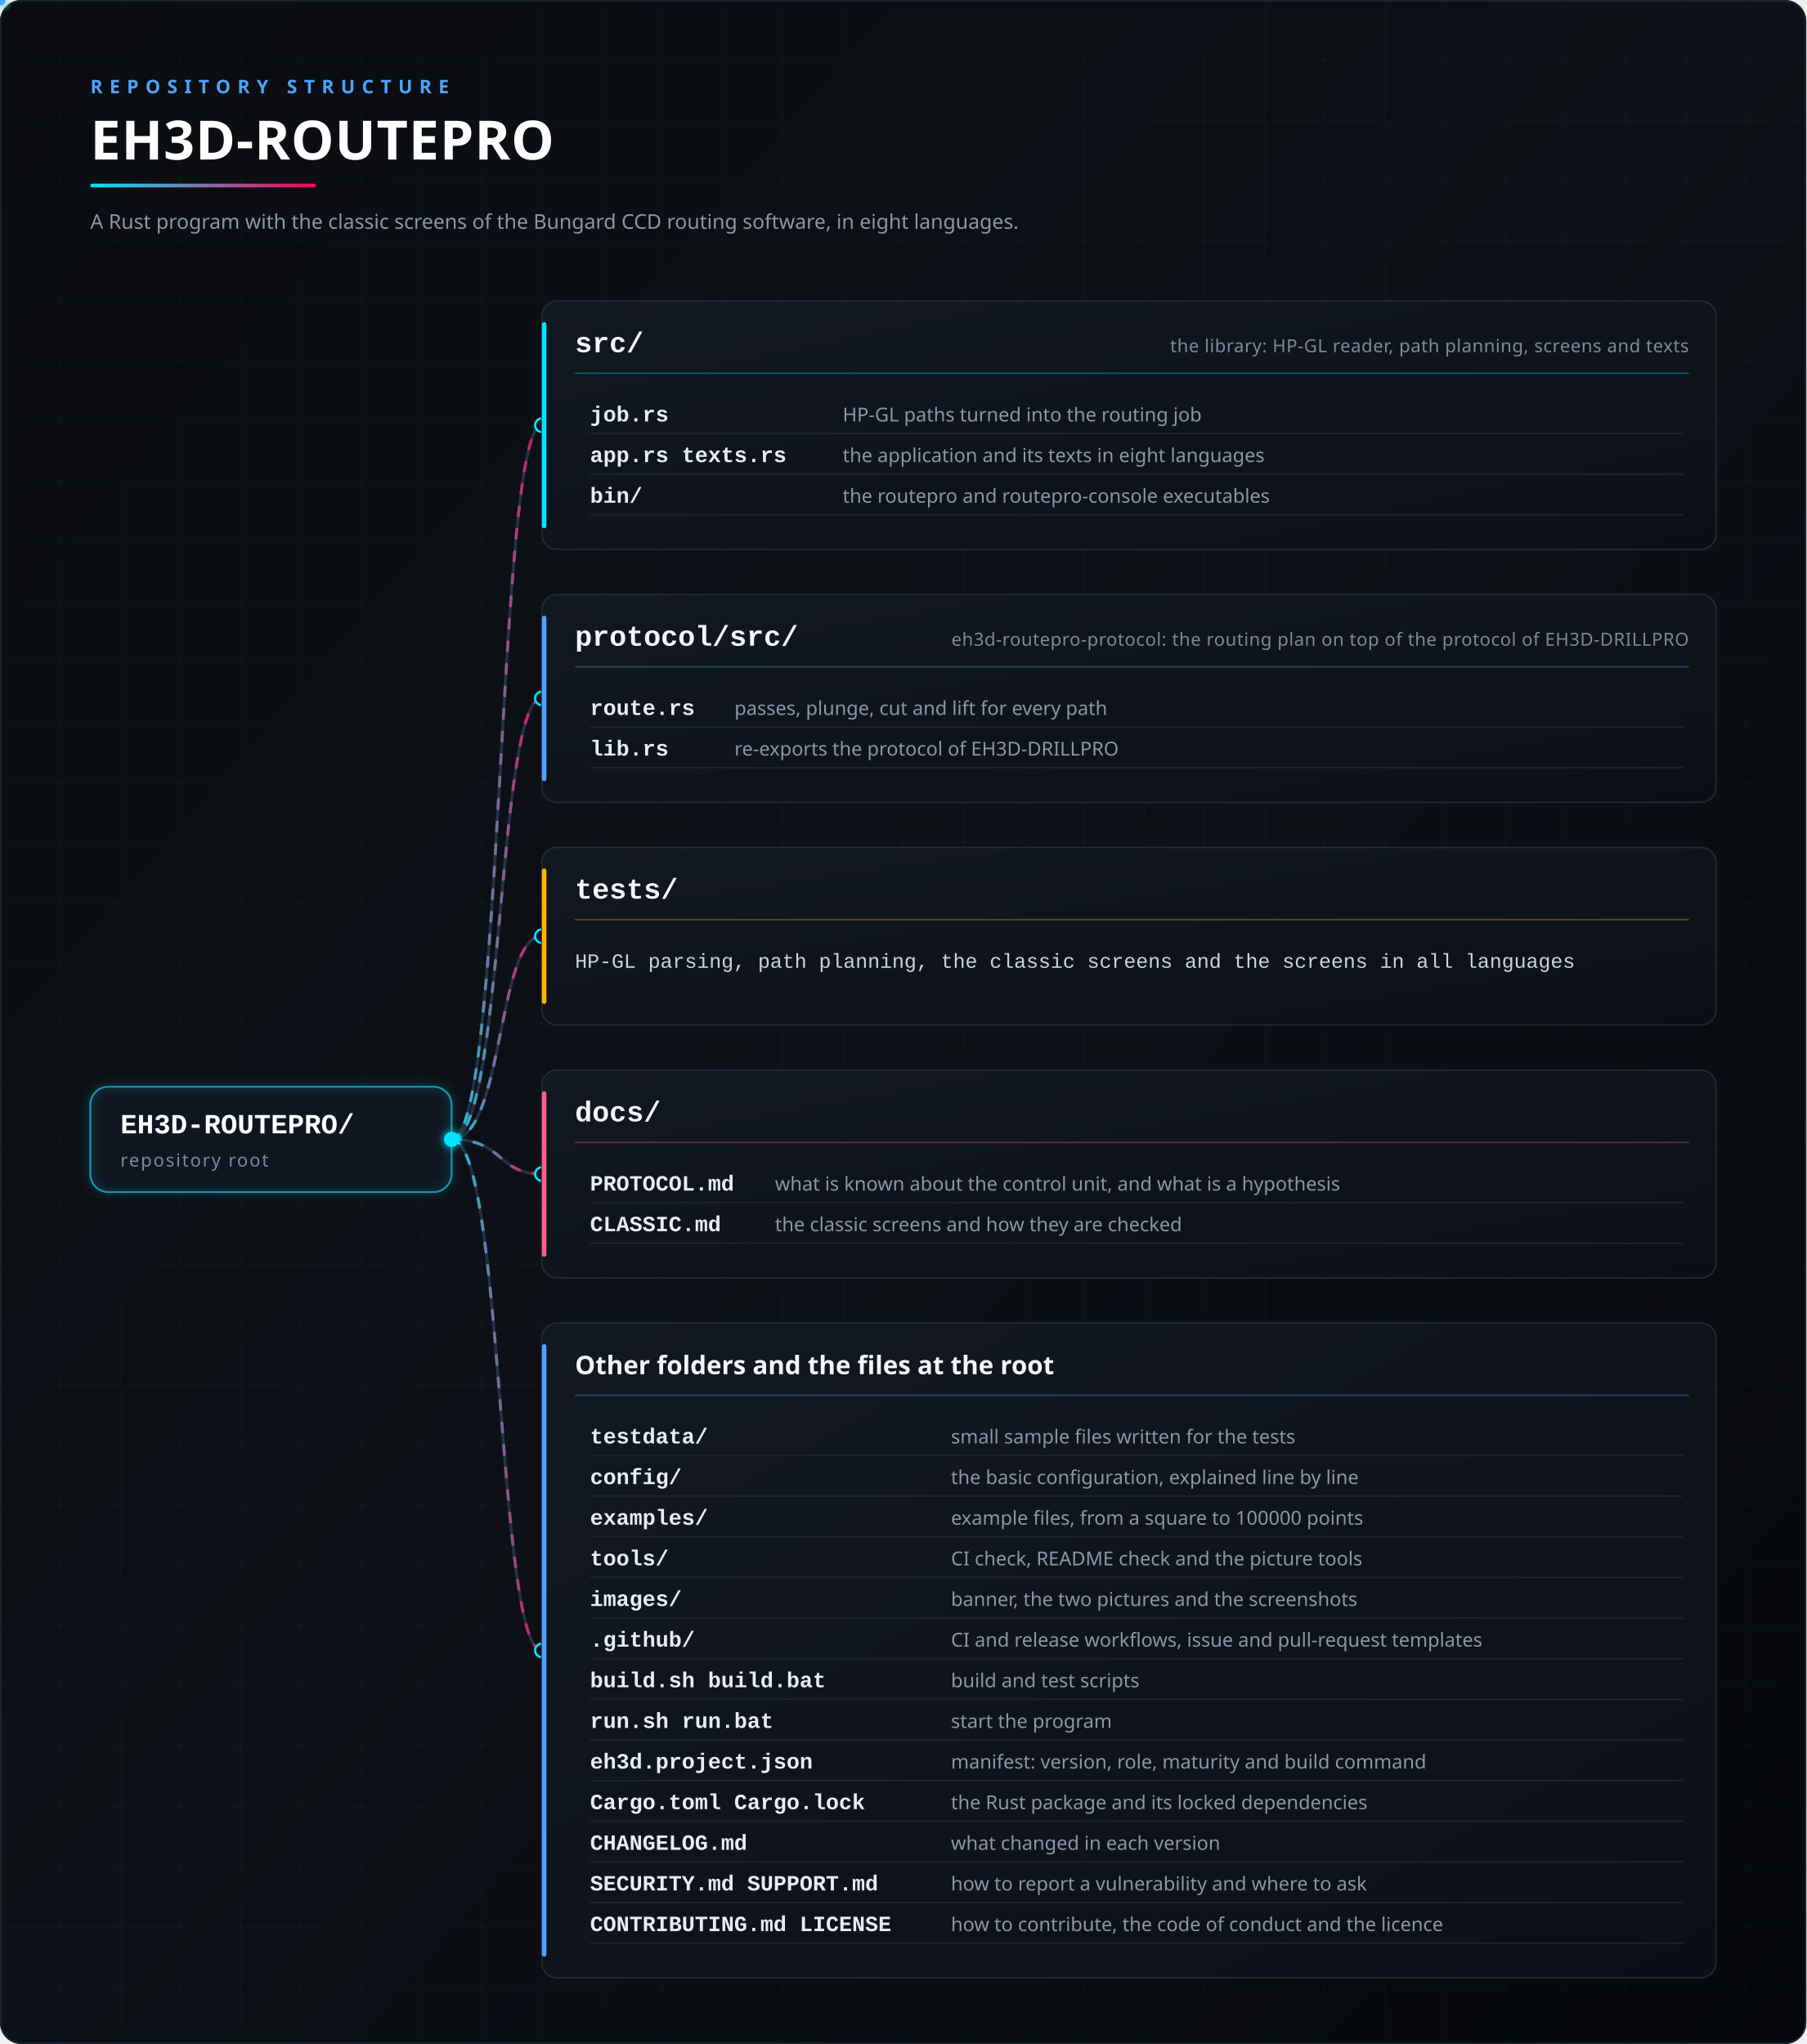
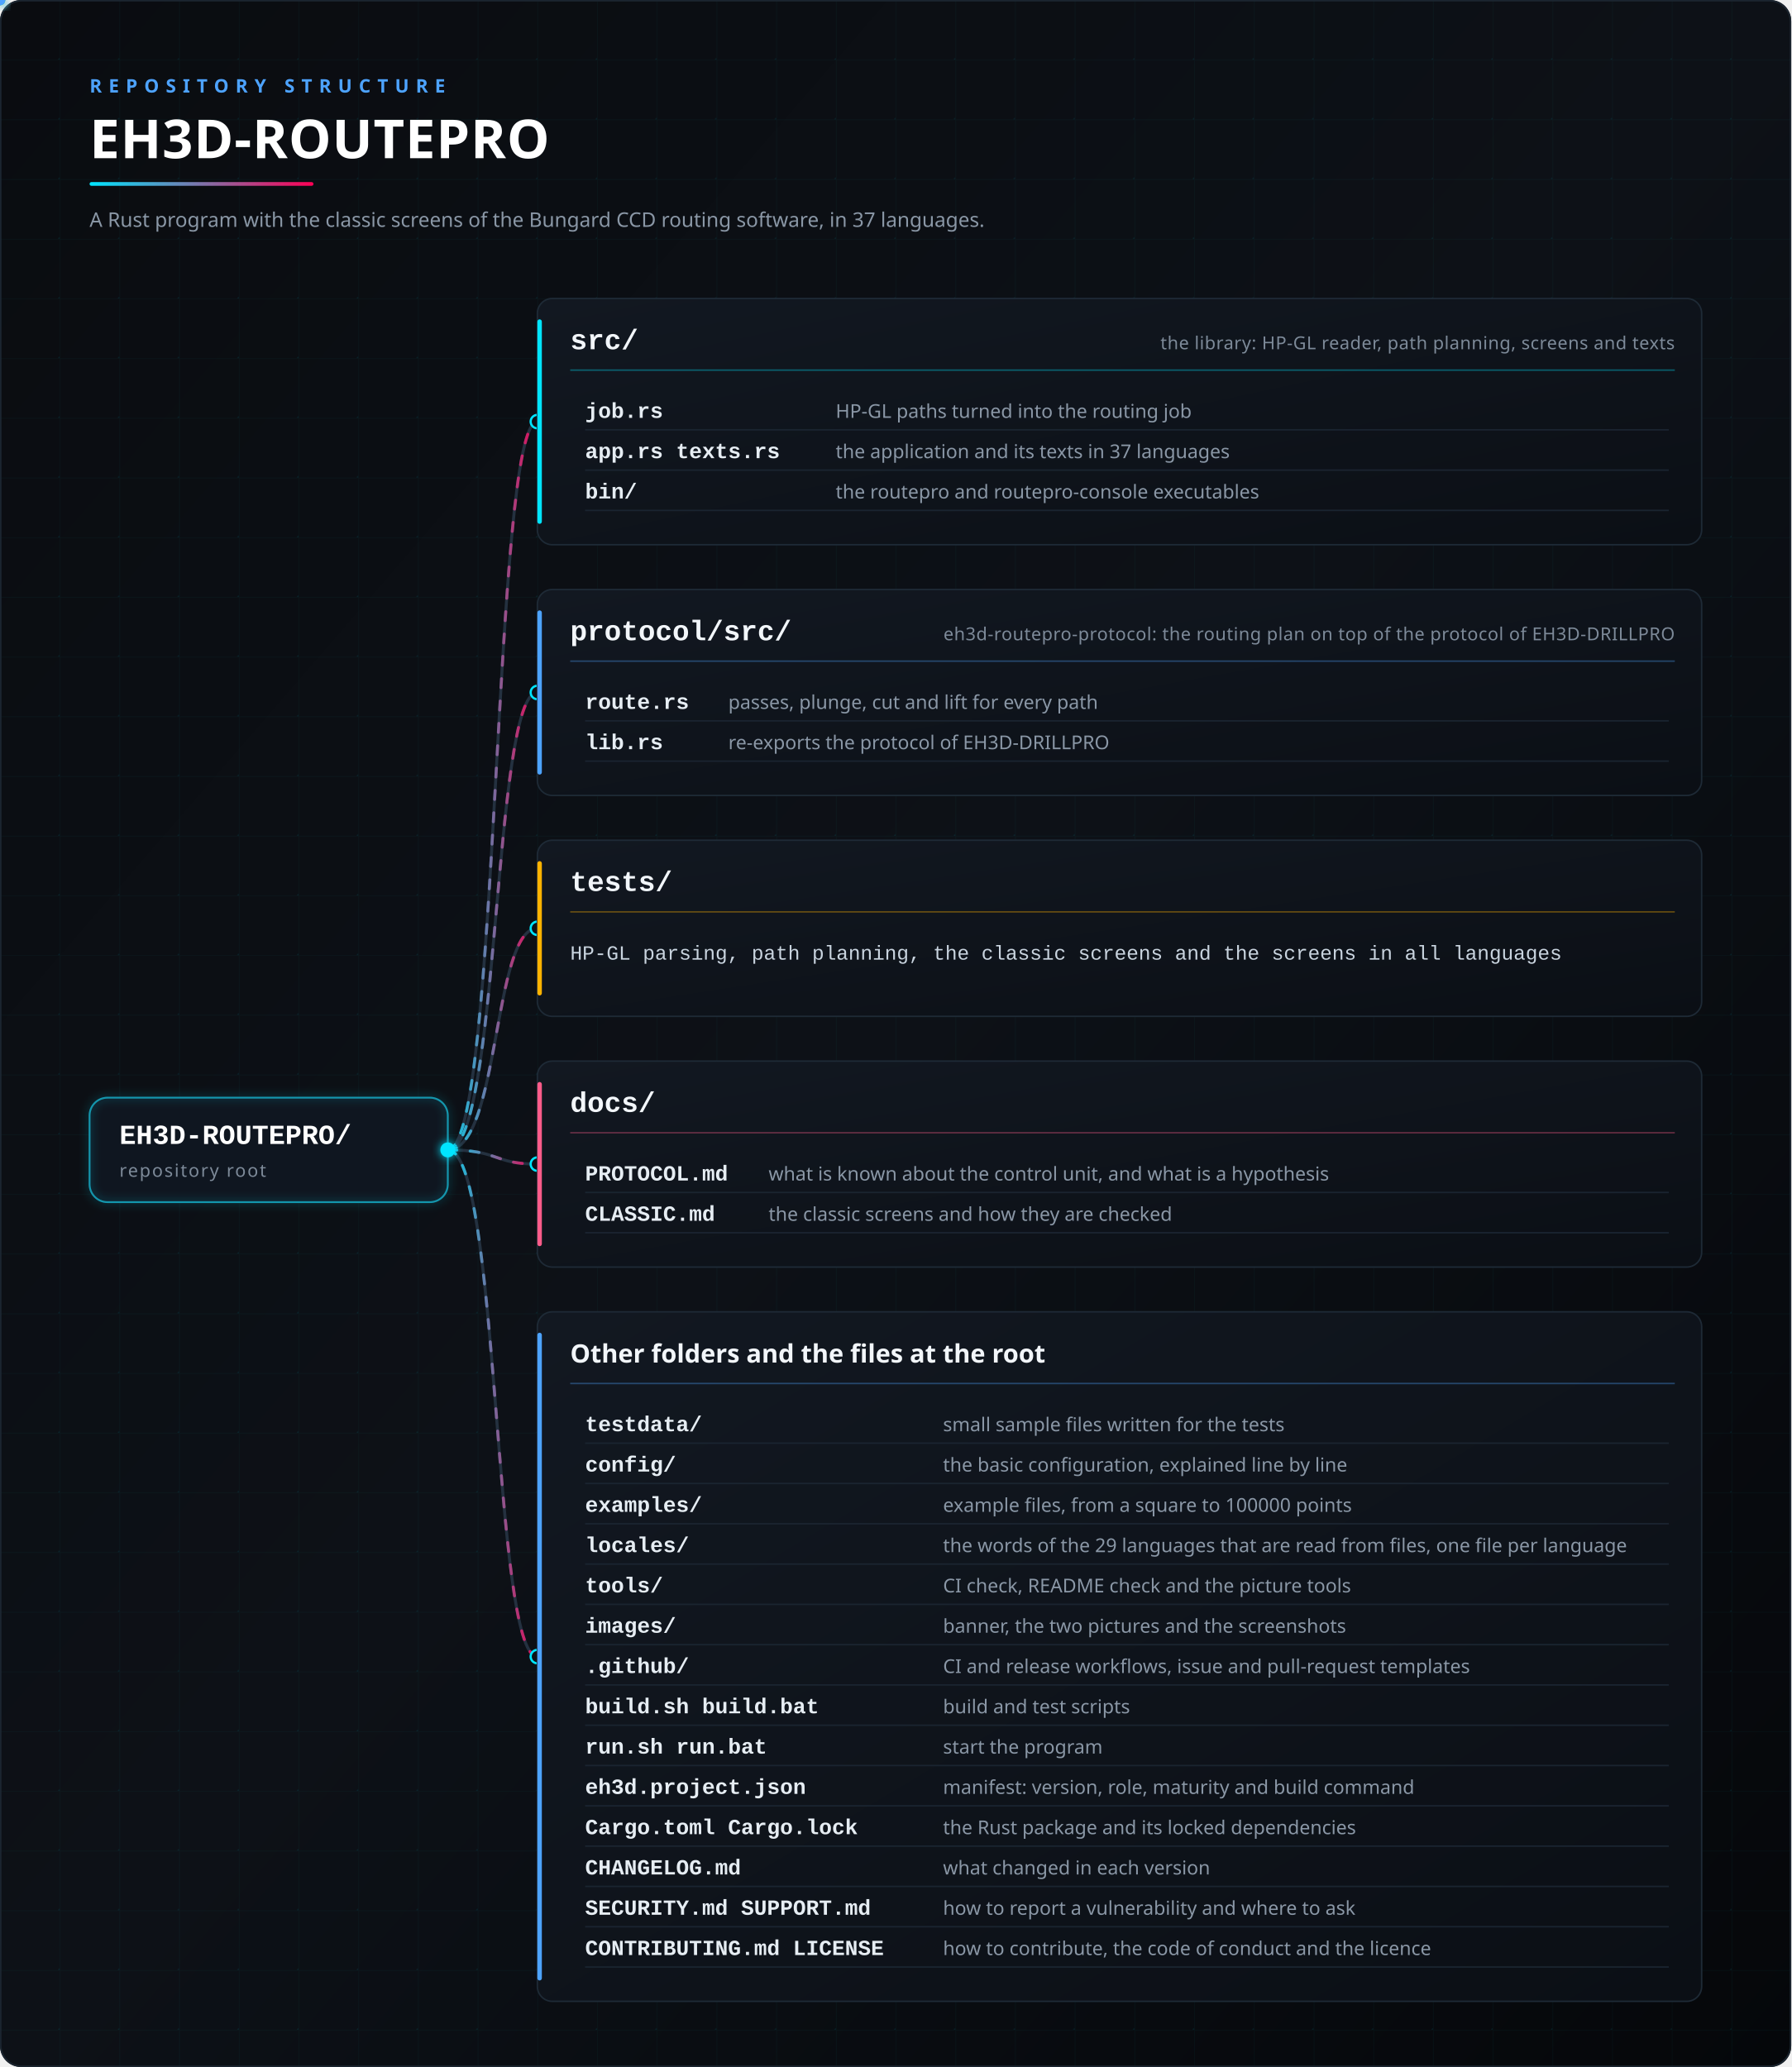
- <svg xmlns="http://www.w3.org/2000/svg" viewBox="0 0 1200 1358" width="100%" role="img" aria-labelledby="t d">
+ <svg xmlns="http://www.w3.org/2000/svg" viewBox="0 0 1200 1385" width="100%" role="img" aria-labelledby="t d">
  <defs>
    <linearGradient id="bg" x1="0" y1="0" x2="1" y2="1">
      <stop offset="0" stop-color="#0A0C10" />
      <stop offset="0.5" stop-color="#0D1117" />
      <stop offset="1" stop-color="#05070A" />
    </linearGradient>
    <linearGradient id="card" x1="0" y1="0" x2="1" y2="1">
      <stop offset="0" stop-color="#121821" />
      <stop offset="1" stop-color="#0B0F15" />
    </linearGradient>
    <linearGradient id="line" x1="0" y1="0" x2="1" y2="0">
      <stop offset="0" stop-color="#00E5FF" />
      <stop offset="1" stop-color="#FF0055" />
    </linearGradient>
    <filter id="glow" x="-50%" y="-50%" width="200%" height="200%">
      <feGaussianBlur stdDeviation="3" result="b" />
      <feMerge>
        <feMergeNode in="b" />
        <feMergeNode in="SourceGraphic" />
      </feMerge>
    </filter>
    <pattern id="grid" width="40" height="40" patternUnits="userSpaceOnUse">
      <path d="M40 0H0V40" fill="none" stroke="#00E5FF" stroke-opacity="0.035" />
      <circle cx="40" cy="40" r="1" fill="#00E5FF" fill-opacity="0.09" />
    </pattern>
  </defs>
-   <rect width="1200" height="1358" rx="14" fill="url(#bg)" />
-   <rect width="1200" height="1358" rx="14" fill="url(#grid)" />
-   <rect x="0.5" y="0.5" width="1199" height="1357" rx="14" fill="none" stroke="#1B2530" />
+   <rect width="1200" height="1385" rx="14" fill="url(#bg)" />
+   <rect width="1200" height="1385" rx="14" fill="url(#grid)" />
+   <rect x="0.5" y="0.5" width="1199" height="1384" rx="14" fill="none" stroke="#1B2530" />
  <text x="60" y="62" font-family="'Segoe UI','Noto Sans','Noto Sans CJK SC','Microsoft YaHei','Yu Gothic','Helvetica Neue',Helvetica,Arial,sans-serif" font-size="12.5" font-weight="600" fill="#4DA3FF" text-anchor="start" letter-spacing="4.5">REPOSITORY STRUCTURE</text>
  <text x="60" y="106" font-family="'Segoe UI','Noto Sans','Noto Sans CJK SC','Microsoft YaHei','Yu Gothic','Helvetica Neue',Helvetica,Arial,sans-serif" font-size="36" font-weight="700" fill="#FFFFFF" text-anchor="start" letter-spacing="0.5">EH3D-ROUTEPRO</text>
  <rect x="60" y="122" width="150" height="2.5" rx="1.25" fill="url(#line)">
    <animate attributeName="width" values="40;150;150" keyTimes="0;0.4;1" dur="3s" repeatCount="indefinite" />
  </rect>
-   <text x="60" y="152" font-family="'Segoe UI','Noto Sans','Noto Sans CJK SC','Microsoft YaHei','Yu Gothic','Helvetica Neue',Helvetica,Arial,sans-serif" font-size="13.5" font-weight="400" fill="#8A97A6" text-anchor="start">A Rust program with the classic screens of the Bungard CCD routing software, in eight languages.</text>
-   <path id="c0" d="M300,757 C335,757 330,282.5 360,282.5" fill="none" stroke="#243140" stroke-width="2" />
-   <path d="M300,757 C335,757 330,282.5 360,282.5" fill="none" stroke="url(#line)" stroke-width="2" stroke-linecap="round" stroke-dasharray="6 9" opacity="0.9">
+   <text x="60" y="152" font-family="'Segoe UI','Noto Sans','Noto Sans CJK SC','Microsoft YaHei','Yu Gothic','Helvetica Neue',Helvetica,Arial,sans-serif" font-size="13.5" font-weight="400" fill="#8A97A6" text-anchor="start">A Rust program with the classic screens of the Bungard CCD routing software, in 37 languages.</text>
+   <path id="c0" d="M300,770.5 C335,770.5 330,282.5 360,282.5" fill="none" stroke="#243140" stroke-width="2" />
+   <path d="M300,770.5 C335,770.5 330,282.5 360,282.5" fill="none" stroke="url(#line)" stroke-width="2" stroke-linecap="round" stroke-dasharray="6 9" opacity="0.9">
    <animate attributeName="stroke-dashoffset" from="0" to="-30" dur="1.6s" repeatCount="indefinite" />
  </path>
  <circle cx="360" cy="282.5" r="4.5" fill="#0D1117" stroke="#00E5FF" stroke-width="1.5" />
-   <path id="c1" d="M300,757 C335,757 330,464 360,464" fill="none" stroke="#243140" stroke-width="2" />
-   <path d="M300,757 C335,757 330,464 360,464" fill="none" stroke="url(#line)" stroke-width="2" stroke-linecap="round" stroke-dasharray="6 9" opacity="0.9">
+   <path id="c1" d="M300,770.5 C335,770.5 330,464 360,464" fill="none" stroke="#243140" stroke-width="2" />
+   <path d="M300,770.5 C335,770.5 330,464 360,464" fill="none" stroke="url(#line)" stroke-width="2" stroke-linecap="round" stroke-dasharray="6 9" opacity="0.9">
    <animate attributeName="stroke-dashoffset" from="0" to="-30" dur="1.6s" repeatCount="indefinite" />
  </path>
  <circle cx="360" cy="464" r="4.5" fill="#0D1117" stroke="#00E5FF" stroke-width="1.5" />
-   <path id="c2" d="M300,757 C335,757 330,622 360,622" fill="none" stroke="#243140" stroke-width="2" />
-   <path d="M300,757 C335,757 330,622 360,622" fill="none" stroke="url(#line)" stroke-width="2" stroke-linecap="round" stroke-dasharray="6 9" opacity="0.9">
+   <path id="c2" d="M300,770.5 C335,770.5 330,622 360,622" fill="none" stroke="#243140" stroke-width="2" />
+   <path d="M300,770.5 C335,770.5 330,622 360,622" fill="none" stroke="url(#line)" stroke-width="2" stroke-linecap="round" stroke-dasharray="6 9" opacity="0.9">
    <animate attributeName="stroke-dashoffset" from="0" to="-30" dur="1.6s" repeatCount="indefinite" />
  </path>
  <circle cx="360" cy="622" r="4.5" fill="#0D1117" stroke="#00E5FF" stroke-width="1.5" />
-   <path id="c3" d="M300,757 C335,757 330,780 360,780" fill="none" stroke="#243140" stroke-width="2" />
-   <path d="M300,757 C335,757 330,780 360,780" fill="none" stroke="url(#line)" stroke-width="2" stroke-linecap="round" stroke-dasharray="6 9" opacity="0.9">
+   <path id="c3" d="M300,770.5 C335,770.5 330,780 360,780" fill="none" stroke="#243140" stroke-width="2" />
+   <path d="M300,770.5 C335,770.5 330,780 360,780" fill="none" stroke="url(#line)" stroke-width="2" stroke-linecap="round" stroke-dasharray="6 9" opacity="0.9">
    <animate attributeName="stroke-dashoffset" from="0" to="-30" dur="1.6s" repeatCount="indefinite" />
  </path>
  <circle cx="360" cy="780" r="4.5" fill="#0D1117" stroke="#00E5FF" stroke-width="1.5" />
-   <path id="c4" d="M300,757 C335,757 330,1096.5 360,1096.5" fill="none" stroke="#243140" stroke-width="2" />
-   <path d="M300,757 C335,757 330,1096.5 360,1096.5" fill="none" stroke="url(#line)" stroke-width="2" stroke-linecap="round" stroke-dasharray="6 9" opacity="0.9">
+   <path id="c4" d="M300,770.5 C335,770.5 330,1110 360,1110" fill="none" stroke="#243140" stroke-width="2" />
+   <path d="M300,770.5 C335,770.5 330,1110 360,1110" fill="none" stroke="url(#line)" stroke-width="2" stroke-linecap="round" stroke-dasharray="6 9" opacity="0.9">
    <animate attributeName="stroke-dashoffset" from="0" to="-30" dur="1.6s" repeatCount="indefinite" />
  </path>
-   <circle cx="360" cy="1096.5" r="4.5" fill="#0D1117" stroke="#00E5FF" stroke-width="1.5" />
+   <circle cx="360" cy="1110" r="4.5" fill="#0D1117" stroke="#00E5FF" stroke-width="1.5" />
  <circle r="3.5" fill="#00E5FF" filter="url(#glow)">
    <animateMotion dur="3.4s" repeatCount="indefinite">
      <mpath href="#c0" />
    </animateMotion>
  </circle>
  <circle r="3.5" fill="#4DA3FF" filter="url(#glow)">
    <animateMotion dur="4.2s" repeatCount="indefinite">
      <mpath href="#c1" />
    </animateMotion>
  </circle>
  <circle r="3.5" fill="#FFB300" filter="url(#glow)">
    <animateMotion dur="5.0s" repeatCount="indefinite">
      <mpath href="#c2" />
    </animateMotion>
  </circle>
  <circle r="3.5" fill="#00E5FF" filter="url(#glow)">
    <animateMotion dur="5.8s" repeatCount="indefinite">
      <mpath href="#c3" />
    </animateMotion>
  </circle>
  <circle r="3.5" fill="#4DA3FF" filter="url(#glow)">
    <animateMotion dur="6.6s" repeatCount="indefinite">
      <mpath href="#c4" />
    </animateMotion>
  </circle>
-   <rect x="60" y="722" width="240" height="70" rx="12" fill="#0F1620" stroke="#2A3A4C" stroke-width="1.2" />
-   <rect x="60" y="722" width="240" height="70" rx="12" fill="none" stroke="#00E5FF" stroke-opacity="0.5" stroke-width="1.2" filter="url(#glow)">
+   <rect x="60" y="735.5" width="240" height="70" rx="12" fill="#0F1620" stroke="#2A3A4C" stroke-width="1.2" />
+   <rect x="60" y="735.5" width="240" height="70" rx="12" fill="none" stroke="#00E5FF" stroke-opacity="0.5" stroke-width="1.2" filter="url(#glow)">
    <animate attributeName="stroke-opacity" values="0.15;0.6;0.15" dur="3.6s" repeatCount="indefinite" />
  </rect>
-   <text x="80" y="753" font-family="'JetBrains Mono','Cascadia Code','SFMono-Regular',Consolas,'Liberation Mono',monospace" font-size="18.5" font-weight="700" fill="#FFFFFF" text-anchor="start">EH3D-ROUTEPRO/</text>
-   <text x="80" y="775" font-family="'Segoe UI','Noto Sans','Noto Sans CJK SC','Microsoft YaHei','Yu Gothic','Helvetica Neue',Helvetica,Arial,sans-serif" font-size="12" font-weight="400" fill="#7D8A99" text-anchor="start" letter-spacing="1">repository root</text>
-   <circle cx="300" cy="757" r="5" fill="#00E5FF" filter="url(#glow)" />
+   <text x="80" y="766.5" font-family="'JetBrains Mono','Cascadia Code','SFMono-Regular',Consolas,'Liberation Mono',monospace" font-size="18.5" font-weight="700" fill="#FFFFFF" text-anchor="start">EH3D-ROUTEPRO/</text>
+   <text x="80" y="788.5" font-family="'Segoe UI','Noto Sans','Noto Sans CJK SC','Microsoft YaHei','Yu Gothic','Helvetica Neue',Helvetica,Arial,sans-serif" font-size="12" font-weight="400" fill="#7D8A99" text-anchor="start" letter-spacing="1">repository root</text>
+   <circle cx="300" cy="770.5" r="5" fill="#00E5FF" filter="url(#glow)" />
  <rect x="360" y="200" width="780" height="165" rx="10" fill="url(#card)" stroke="#1E2A36" stroke-width="1" />
  <rect x="360" y="214" width="3" height="137" rx="1.5" fill="#00E5FF">
    <animate attributeName="opacity" values="0.55;1;0.55" dur="4s" begin="0s" repeatCount="indefinite" />
  </rect>
  <text x="382" y="234" font-family="'JetBrains Mono','Cascadia Code','SFMono-Regular',Consolas,'Liberation Mono',monospace" font-size="19" font-weight="700" fill="#F2F6FA" text-anchor="start">src/</text>
  <text x="1122" y="234" font-family="'Segoe UI','Noto Sans','Noto Sans CJK SC','Microsoft YaHei','Yu Gothic','Helvetica Neue',Helvetica,Arial,sans-serif" font-size="12" font-weight="400" fill="#7D8A99" text-anchor="end" letter-spacing="0.3">the library: HP-GL reader, path planning, screens and texts</text>
  <line x1="382" y1="248" x2="1122" y2="248" stroke="#00E5FF" stroke-opacity="0.35" stroke-width="1" />
  <text x="392" y="280" font-family="'JetBrains Mono','Cascadia Code','SFMono-Regular',Consolas,'Liberation Mono',monospace" font-size="14.5" font-weight="600" fill="#E6EDF3" text-anchor="start">job.rs</text>
  <text x="559.84" y="280" font-family="'Segoe UI','Noto Sans','Noto Sans CJK SC','Microsoft YaHei','Yu Gothic','Helvetica Neue',Helvetica,Arial,sans-serif" font-size="12.8" font-weight="400" fill="#8A97A6" text-anchor="start">HP-GL paths turned into the routing job</text>
  <line x1="392" y1="288" x2="1118" y2="288" stroke="#1A2430" stroke-width="1" />
  <text x="392" y="307" font-family="'JetBrains Mono','Cascadia Code','SFMono-Regular',Consolas,'Liberation Mono',monospace" font-size="14.5" font-weight="600" fill="#E6EDF3" text-anchor="start">app.rs  texts.rs</text>
-   <text x="559.84" y="307" font-family="'Segoe UI','Noto Sans','Noto Sans CJK SC','Microsoft YaHei','Yu Gothic','Helvetica Neue',Helvetica,Arial,sans-serif" font-size="12.8" font-weight="400" fill="#8A97A6" text-anchor="start">the application and its texts in eight languages</text>
+   <text x="559.84" y="307" font-family="'Segoe UI','Noto Sans','Noto Sans CJK SC','Microsoft YaHei','Yu Gothic','Helvetica Neue',Helvetica,Arial,sans-serif" font-size="12.8" font-weight="400" fill="#8A97A6" text-anchor="start">the application and its texts in 37 languages</text>
  <line x1="392" y1="315" x2="1118" y2="315" stroke="#1A2430" stroke-width="1" />
  <text x="392" y="334" font-family="'JetBrains Mono','Cascadia Code','SFMono-Regular',Consolas,'Liberation Mono',monospace" font-size="14.5" font-weight="600" fill="#E6EDF3" text-anchor="start">bin/</text>
  <text x="559.84" y="334" font-family="'Segoe UI','Noto Sans','Noto Sans CJK SC','Microsoft YaHei','Yu Gothic','Helvetica Neue',Helvetica,Arial,sans-serif" font-size="12.8" font-weight="400" fill="#8A97A6" text-anchor="start">the routepro and routepro-console executables</text>
  <line x1="392" y1="342" x2="1118" y2="342" stroke="#1A2430" stroke-width="1" />
  <rect x="360" y="395" width="780" height="138" rx="10" fill="url(#card)" stroke="#1E2A36" stroke-width="1" />
  <rect x="360" y="409" width="3" height="110" rx="1.5" fill="#4DA3FF">
    <animate attributeName="opacity" values="0.55;1;0.55" dur="4s" begin="0.6s" repeatCount="indefinite" />
  </rect>
  <text x="382" y="429" font-family="'JetBrains Mono','Cascadia Code','SFMono-Regular',Consolas,'Liberation Mono',monospace" font-size="19" font-weight="700" fill="#F2F6FA" text-anchor="start">protocol/src/</text>
  <text x="1122" y="429" font-family="'Segoe UI','Noto Sans','Noto Sans CJK SC','Microsoft YaHei','Yu Gothic','Helvetica Neue',Helvetica,Arial,sans-serif" font-size="12" font-weight="400" fill="#7D8A99" text-anchor="end" letter-spacing="0.3">eh3d-routepro-protocol: the routing plan on top of the protocol of EH3D-DRILLPRO</text>
  <line x1="382" y1="443" x2="1122" y2="443" stroke="#4DA3FF" stroke-opacity="0.35" stroke-width="1" />
  <text x="392" y="475" font-family="'JetBrains Mono','Cascadia Code','SFMono-Regular',Consolas,'Liberation Mono',monospace" font-size="14.5" font-weight="600" fill="#E6EDF3" text-anchor="start">route.rs</text>
  <text x="487.92" y="475" font-family="'Segoe UI','Noto Sans','Noto Sans CJK SC','Microsoft YaHei','Yu Gothic','Helvetica Neue',Helvetica,Arial,sans-serif" font-size="12.8" font-weight="400" fill="#8A97A6" text-anchor="start">passes, plunge, cut and lift for every path</text>
  <line x1="392" y1="483" x2="1118" y2="483" stroke="#1A2430" stroke-width="1" />
  <text x="392" y="502" font-family="'JetBrains Mono','Cascadia Code','SFMono-Regular',Consolas,'Liberation Mono',monospace" font-size="14.5" font-weight="600" fill="#E6EDF3" text-anchor="start">lib.rs</text>
  <text x="487.92" y="502" font-family="'Segoe UI','Noto Sans','Noto Sans CJK SC','Microsoft YaHei','Yu Gothic','Helvetica Neue',Helvetica,Arial,sans-serif" font-size="12.8" font-weight="400" fill="#8A97A6" text-anchor="start">re-exports the protocol of EH3D-DRILLPRO</text>
  <line x1="392" y1="510" x2="1118" y2="510" stroke="#1A2430" stroke-width="1" />
  <rect x="360" y="563" width="780" height="118" rx="10" fill="url(#card)" stroke="#1E2A36" stroke-width="1" />
  <rect x="360" y="577" width="3" height="90" rx="1.5" fill="#FFB300">
    <animate attributeName="opacity" values="0.55;1;0.55" dur="4s" begin="1.2s" repeatCount="indefinite" />
  </rect>
  <text x="382" y="597" font-family="'JetBrains Mono','Cascadia Code','SFMono-Regular',Consolas,'Liberation Mono',monospace" font-size="19" font-weight="700" fill="#F2F6FA" text-anchor="start">tests/</text>
  <line x1="382" y1="611" x2="1122" y2="611" stroke="#FFB300" stroke-opacity="0.35" stroke-width="1" />
  <text x="382" y="643" font-family="'JetBrains Mono','Cascadia Code','SFMono-Regular',Consolas,'Liberation Mono',monospace" font-size="13.5" font-weight="400" fill="#C9D4DF" text-anchor="start">HP-GL parsing, path planning, the classic screens and the screens in all languages</text>
  <rect x="360" y="711" width="780" height="138" rx="10" fill="url(#card)" stroke="#1E2A36" stroke-width="1" />
  <rect x="360" y="725" width="3" height="110" rx="1.5" fill="#FF5C8A">
    <animate attributeName="opacity" values="0.55;1;0.55" dur="4s" begin="1.8s" repeatCount="indefinite" />
  </rect>
  <text x="382" y="745" font-family="'JetBrains Mono','Cascadia Code','SFMono-Regular',Consolas,'Liberation Mono',monospace" font-size="19" font-weight="700" fill="#F2F6FA" text-anchor="start">docs/</text>
  <line x1="382" y1="759" x2="1122" y2="759" stroke="#FF5C8A" stroke-opacity="0.35" stroke-width="1" />
  <text x="392" y="791" font-family="'JetBrains Mono','Cascadia Code','SFMono-Regular',Consolas,'Liberation Mono',monospace" font-size="14.5" font-weight="600" fill="#E6EDF3" text-anchor="start">PROTOCOL.md</text>
  <text x="514.89" y="791" font-family="'Segoe UI','Noto Sans','Noto Sans CJK SC','Microsoft YaHei','Yu Gothic','Helvetica Neue',Helvetica,Arial,sans-serif" font-size="12.8" font-weight="400" fill="#8A97A6" text-anchor="start">what is known about the control unit, and what is a hypothesis</text>
  <line x1="392" y1="799" x2="1118" y2="799" stroke="#1A2430" stroke-width="1" />
  <text x="392" y="818" font-family="'JetBrains Mono','Cascadia Code','SFMono-Regular',Consolas,'Liberation Mono',monospace" font-size="14.5" font-weight="600" fill="#E6EDF3" text-anchor="start">CLASSIC.md</text>
  <text x="514.89" y="818" font-family="'Segoe UI','Noto Sans','Noto Sans CJK SC','Microsoft YaHei','Yu Gothic','Helvetica Neue',Helvetica,Arial,sans-serif" font-size="12.8" font-weight="400" fill="#8A97A6" text-anchor="start">the classic screens and how they are checked</text>
  <line x1="392" y1="826" x2="1118" y2="826" stroke="#1A2430" stroke-width="1" />
-   <rect x="360" y="879" width="780" height="435" rx="10" fill="url(#card)" stroke="#1E2A36" stroke-width="1" />
-   <rect x="360" y="893" width="3" height="407" rx="1.5" fill="#4DA3FF">
+   <rect x="360" y="879" width="780" height="462" rx="10" fill="url(#card)" stroke="#1E2A36" stroke-width="1" />
+   <rect x="360" y="893" width="3" height="434" rx="1.5" fill="#4DA3FF">
    <animate attributeName="opacity" values="0.55;1;0.55" dur="4s" begin="2.4s" repeatCount="indefinite" />
  </rect>
  <text x="382" y="913" font-family="'Segoe UI','Noto Sans','Noto Sans CJK SC','Microsoft YaHei','Yu Gothic','Helvetica Neue',Helvetica,Arial,sans-serif" font-size="17" font-weight="700" fill="#F2F6FA" text-anchor="start">Other folders and the files at the root</text>
  <line x1="382" y1="927" x2="1122" y2="927" stroke="#4DA3FF" stroke-opacity="0.35" stroke-width="1" />
  <text x="392" y="959" font-family="'JetBrains Mono','Cascadia Code','SFMono-Regular',Consolas,'Liberation Mono',monospace" font-size="14.5" font-weight="600" fill="#E6EDF3" text-anchor="start">testdata/</text>
  <text x="631.76" y="959" font-family="'Segoe UI','Noto Sans','Noto Sans CJK SC','Microsoft YaHei','Yu Gothic','Helvetica Neue',Helvetica,Arial,sans-serif" font-size="12.8" font-weight="400" fill="#8A97A6" text-anchor="start">small sample files written for the tests</text>
  <line x1="392" y1="967" x2="1118" y2="967" stroke="#1A2430" stroke-width="1" />
  <text x="392" y="986" font-family="'JetBrains Mono','Cascadia Code','SFMono-Regular',Consolas,'Liberation Mono',monospace" font-size="14.5" font-weight="600" fill="#E6EDF3" text-anchor="start">config/</text>
  <text x="631.76" y="986" font-family="'Segoe UI','Noto Sans','Noto Sans CJK SC','Microsoft YaHei','Yu Gothic','Helvetica Neue',Helvetica,Arial,sans-serif" font-size="12.8" font-weight="400" fill="#8A97A6" text-anchor="start">the basic configuration, explained line by line</text>
  <line x1="392" y1="994" x2="1118" y2="994" stroke="#1A2430" stroke-width="1" />
  <text x="392" y="1013" font-family="'JetBrains Mono','Cascadia Code','SFMono-Regular',Consolas,'Liberation Mono',monospace" font-size="14.5" font-weight="600" fill="#E6EDF3" text-anchor="start">examples/</text>
  <text x="631.76" y="1013" font-family="'Segoe UI','Noto Sans','Noto Sans CJK SC','Microsoft YaHei','Yu Gothic','Helvetica Neue',Helvetica,Arial,sans-serif" font-size="12.8" font-weight="400" fill="#8A97A6" text-anchor="start">example files, from a square to 100000 points</text>
  <line x1="392" y1="1021" x2="1118" y2="1021" stroke="#1A2430" stroke-width="1" />
-   <text x="392" y="1040" font-family="'JetBrains Mono','Cascadia Code','SFMono-Regular',Consolas,'Liberation Mono',monospace" font-size="14.5" font-weight="600" fill="#E6EDF3" text-anchor="start">tools/</text>
-   <text x="631.76" y="1040" font-family="'Segoe UI','Noto Sans','Noto Sans CJK SC','Microsoft YaHei','Yu Gothic','Helvetica Neue',Helvetica,Arial,sans-serif" font-size="12.8" font-weight="400" fill="#8A97A6" text-anchor="start">CI check, README check and the picture tools</text>
+   <text x="392" y="1040" font-family="'JetBrains Mono','Cascadia Code','SFMono-Regular',Consolas,'Liberation Mono',monospace" font-size="14.5" font-weight="600" fill="#E6EDF3" text-anchor="start">locales/</text>
+   <text x="631.76" y="1040" font-family="'Segoe UI','Noto Sans','Noto Sans CJK SC','Microsoft YaHei','Yu Gothic','Helvetica Neue',Helvetica,Arial,sans-serif" font-size="12.8" font-weight="400" fill="#8A97A6" text-anchor="start">the words of the 29 languages that are read from files, one file per language</text>
  <line x1="392" y1="1048" x2="1118" y2="1048" stroke="#1A2430" stroke-width="1" />
-   <text x="392" y="1067" font-family="'JetBrains Mono','Cascadia Code','SFMono-Regular',Consolas,'Liberation Mono',monospace" font-size="14.5" font-weight="600" fill="#E6EDF3" text-anchor="start">images/</text>
-   <text x="631.76" y="1067" font-family="'Segoe UI','Noto Sans','Noto Sans CJK SC','Microsoft YaHei','Yu Gothic','Helvetica Neue',Helvetica,Arial,sans-serif" font-size="12.8" font-weight="400" fill="#8A97A6" text-anchor="start">banner, the two pictures and the screenshots</text>
+   <text x="392" y="1067" font-family="'JetBrains Mono','Cascadia Code','SFMono-Regular',Consolas,'Liberation Mono',monospace" font-size="14.5" font-weight="600" fill="#E6EDF3" text-anchor="start">tools/</text>
+   <text x="631.76" y="1067" font-family="'Segoe UI','Noto Sans','Noto Sans CJK SC','Microsoft YaHei','Yu Gothic','Helvetica Neue',Helvetica,Arial,sans-serif" font-size="12.8" font-weight="400" fill="#8A97A6" text-anchor="start">CI check, README check and the picture tools</text>
  <line x1="392" y1="1075" x2="1118" y2="1075" stroke="#1A2430" stroke-width="1" />
-   <text x="392" y="1094" font-family="'JetBrains Mono','Cascadia Code','SFMono-Regular',Consolas,'Liberation Mono',monospace" font-size="14.5" font-weight="600" fill="#E6EDF3" text-anchor="start">.github/</text>
-   <text x="631.76" y="1094" font-family="'Segoe UI','Noto Sans','Noto Sans CJK SC','Microsoft YaHei','Yu Gothic','Helvetica Neue',Helvetica,Arial,sans-serif" font-size="12.8" font-weight="400" fill="#8A97A6" text-anchor="start">CI and release workflows, issue and pull-request templates</text>
+   <text x="392" y="1094" font-family="'JetBrains Mono','Cascadia Code','SFMono-Regular',Consolas,'Liberation Mono',monospace" font-size="14.5" font-weight="600" fill="#E6EDF3" text-anchor="start">images/</text>
+   <text x="631.76" y="1094" font-family="'Segoe UI','Noto Sans','Noto Sans CJK SC','Microsoft YaHei','Yu Gothic','Helvetica Neue',Helvetica,Arial,sans-serif" font-size="12.8" font-weight="400" fill="#8A97A6" text-anchor="start">banner, the two pictures and the screenshots</text>
  <line x1="392" y1="1102" x2="1118" y2="1102" stroke="#1A2430" stroke-width="1" />
-   <text x="392" y="1121" font-family="'JetBrains Mono','Cascadia Code','SFMono-Regular',Consolas,'Liberation Mono',monospace" font-size="14.5" font-weight="600" fill="#E6EDF3" text-anchor="start">build.sh  build.bat</text>
-   <text x="631.76" y="1121" font-family="'Segoe UI','Noto Sans','Noto Sans CJK SC','Microsoft YaHei','Yu Gothic','Helvetica Neue',Helvetica,Arial,sans-serif" font-size="12.8" font-weight="400" fill="#8A97A6" text-anchor="start">build and test scripts</text>
+   <text x="392" y="1121" font-family="'JetBrains Mono','Cascadia Code','SFMono-Regular',Consolas,'Liberation Mono',monospace" font-size="14.5" font-weight="600" fill="#E6EDF3" text-anchor="start">.github/</text>
+   <text x="631.76" y="1121" font-family="'Segoe UI','Noto Sans','Noto Sans CJK SC','Microsoft YaHei','Yu Gothic','Helvetica Neue',Helvetica,Arial,sans-serif" font-size="12.8" font-weight="400" fill="#8A97A6" text-anchor="start">CI and release workflows, issue and pull-request templates</text>
  <line x1="392" y1="1129" x2="1118" y2="1129" stroke="#1A2430" stroke-width="1" />
-   <text x="392" y="1148" font-family="'JetBrains Mono','Cascadia Code','SFMono-Regular',Consolas,'Liberation Mono',monospace" font-size="14.5" font-weight="600" fill="#E6EDF3" text-anchor="start">run.sh  run.bat</text>
-   <text x="631.76" y="1148" font-family="'Segoe UI','Noto Sans','Noto Sans CJK SC','Microsoft YaHei','Yu Gothic','Helvetica Neue',Helvetica,Arial,sans-serif" font-size="12.8" font-weight="400" fill="#8A97A6" text-anchor="start">start the program</text>
+   <text x="392" y="1148" font-family="'JetBrains Mono','Cascadia Code','SFMono-Regular',Consolas,'Liberation Mono',monospace" font-size="14.5" font-weight="600" fill="#E6EDF3" text-anchor="start">build.sh  build.bat</text>
+   <text x="631.76" y="1148" font-family="'Segoe UI','Noto Sans','Noto Sans CJK SC','Microsoft YaHei','Yu Gothic','Helvetica Neue',Helvetica,Arial,sans-serif" font-size="12.8" font-weight="400" fill="#8A97A6" text-anchor="start">build and test scripts</text>
  <line x1="392" y1="1156" x2="1118" y2="1156" stroke="#1A2430" stroke-width="1" />
-   <text x="392" y="1175" font-family="'JetBrains Mono','Cascadia Code','SFMono-Regular',Consolas,'Liberation Mono',monospace" font-size="14.5" font-weight="600" fill="#E6EDF3" text-anchor="start">eh3d.project.json</text>
-   <text x="631.76" y="1175" font-family="'Segoe UI','Noto Sans','Noto Sans CJK SC','Microsoft YaHei','Yu Gothic','Helvetica Neue',Helvetica,Arial,sans-serif" font-size="12.8" font-weight="400" fill="#8A97A6" text-anchor="start">manifest: version, role, maturity and build command</text>
+   <text x="392" y="1175" font-family="'JetBrains Mono','Cascadia Code','SFMono-Regular',Consolas,'Liberation Mono',monospace" font-size="14.5" font-weight="600" fill="#E6EDF3" text-anchor="start">run.sh  run.bat</text>
+   <text x="631.76" y="1175" font-family="'Segoe UI','Noto Sans','Noto Sans CJK SC','Microsoft YaHei','Yu Gothic','Helvetica Neue',Helvetica,Arial,sans-serif" font-size="12.8" font-weight="400" fill="#8A97A6" text-anchor="start">start the program</text>
  <line x1="392" y1="1183" x2="1118" y2="1183" stroke="#1A2430" stroke-width="1" />
-   <text x="392" y="1202" font-family="'JetBrains Mono','Cascadia Code','SFMono-Regular',Consolas,'Liberation Mono',monospace" font-size="14.5" font-weight="600" fill="#E6EDF3" text-anchor="start">Cargo.toml  Cargo.lock</text>
-   <text x="631.76" y="1202" font-family="'Segoe UI','Noto Sans','Noto Sans CJK SC','Microsoft YaHei','Yu Gothic','Helvetica Neue',Helvetica,Arial,sans-serif" font-size="12.8" font-weight="400" fill="#8A97A6" text-anchor="start">the Rust package and its locked dependencies</text>
+   <text x="392" y="1202" font-family="'JetBrains Mono','Cascadia Code','SFMono-Regular',Consolas,'Liberation Mono',monospace" font-size="14.5" font-weight="600" fill="#E6EDF3" text-anchor="start">eh3d.project.json</text>
+   <text x="631.76" y="1202" font-family="'Segoe UI','Noto Sans','Noto Sans CJK SC','Microsoft YaHei','Yu Gothic','Helvetica Neue',Helvetica,Arial,sans-serif" font-size="12.8" font-weight="400" fill="#8A97A6" text-anchor="start">manifest: version, role, maturity and build command</text>
  <line x1="392" y1="1210" x2="1118" y2="1210" stroke="#1A2430" stroke-width="1" />
-   <text x="392" y="1229" font-family="'JetBrains Mono','Cascadia Code','SFMono-Regular',Consolas,'Liberation Mono',monospace" font-size="14.5" font-weight="600" fill="#E6EDF3" text-anchor="start">CHANGELOG.md</text>
-   <text x="631.76" y="1229" font-family="'Segoe UI','Noto Sans','Noto Sans CJK SC','Microsoft YaHei','Yu Gothic','Helvetica Neue',Helvetica,Arial,sans-serif" font-size="12.8" font-weight="400" fill="#8A97A6" text-anchor="start">what changed in each version</text>
+   <text x="392" y="1229" font-family="'JetBrains Mono','Cascadia Code','SFMono-Regular',Consolas,'Liberation Mono',monospace" font-size="14.5" font-weight="600" fill="#E6EDF3" text-anchor="start">Cargo.toml  Cargo.lock</text>
+   <text x="631.76" y="1229" font-family="'Segoe UI','Noto Sans','Noto Sans CJK SC','Microsoft YaHei','Yu Gothic','Helvetica Neue',Helvetica,Arial,sans-serif" font-size="12.8" font-weight="400" fill="#8A97A6" text-anchor="start">the Rust package and its locked dependencies</text>
  <line x1="392" y1="1237" x2="1118" y2="1237" stroke="#1A2430" stroke-width="1" />
-   <text x="392" y="1256" font-family="'JetBrains Mono','Cascadia Code','SFMono-Regular',Consolas,'Liberation Mono',monospace" font-size="14.5" font-weight="600" fill="#E6EDF3" text-anchor="start">SECURITY.md  SUPPORT.md</text>
-   <text x="631.76" y="1256" font-family="'Segoe UI','Noto Sans','Noto Sans CJK SC','Microsoft YaHei','Yu Gothic','Helvetica Neue',Helvetica,Arial,sans-serif" font-size="12.8" font-weight="400" fill="#8A97A6" text-anchor="start">how to report a vulnerability and where to ask</text>
+   <text x="392" y="1256" font-family="'JetBrains Mono','Cascadia Code','SFMono-Regular',Consolas,'Liberation Mono',monospace" font-size="14.5" font-weight="600" fill="#E6EDF3" text-anchor="start">CHANGELOG.md</text>
+   <text x="631.76" y="1256" font-family="'Segoe UI','Noto Sans','Noto Sans CJK SC','Microsoft YaHei','Yu Gothic','Helvetica Neue',Helvetica,Arial,sans-serif" font-size="12.8" font-weight="400" fill="#8A97A6" text-anchor="start">what changed in each version</text>
  <line x1="392" y1="1264" x2="1118" y2="1264" stroke="#1A2430" stroke-width="1" />
-   <text x="392" y="1283" font-family="'JetBrains Mono','Cascadia Code','SFMono-Regular',Consolas,'Liberation Mono',monospace" font-size="14.5" font-weight="600" fill="#E6EDF3" text-anchor="start">CONTRIBUTING.md  LICENSE</text>
-   <text x="631.76" y="1283" font-family="'Segoe UI','Noto Sans','Noto Sans CJK SC','Microsoft YaHei','Yu Gothic','Helvetica Neue',Helvetica,Arial,sans-serif" font-size="12.8" font-weight="400" fill="#8A97A6" text-anchor="start">how to contribute, the code of conduct and the licence</text>
+   <text x="392" y="1283" font-family="'JetBrains Mono','Cascadia Code','SFMono-Regular',Consolas,'Liberation Mono',monospace" font-size="14.5" font-weight="600" fill="#E6EDF3" text-anchor="start">SECURITY.md  SUPPORT.md</text>
+   <text x="631.76" y="1283" font-family="'Segoe UI','Noto Sans','Noto Sans CJK SC','Microsoft YaHei','Yu Gothic','Helvetica Neue',Helvetica,Arial,sans-serif" font-size="12.8" font-weight="400" fill="#8A97A6" text-anchor="start">how to report a vulnerability and where to ask</text>
  <line x1="392" y1="1291" x2="1118" y2="1291" stroke="#1A2430" stroke-width="1" />
+   <text x="392" y="1310" font-family="'JetBrains Mono','Cascadia Code','SFMono-Regular',Consolas,'Liberation Mono',monospace" font-size="14.5" font-weight="600" fill="#E6EDF3" text-anchor="start">CONTRIBUTING.md  LICENSE</text>
+   <text x="631.76" y="1310" font-family="'Segoe UI','Noto Sans','Noto Sans CJK SC','Microsoft YaHei','Yu Gothic','Helvetica Neue',Helvetica,Arial,sans-serif" font-size="12.8" font-weight="400" fill="#8A97A6" text-anchor="start">how to contribute, the code of conduct and the licence</text>
+   <line x1="392" y1="1318" x2="1118" y2="1318" stroke="#1A2430" stroke-width="1" />
</svg>
